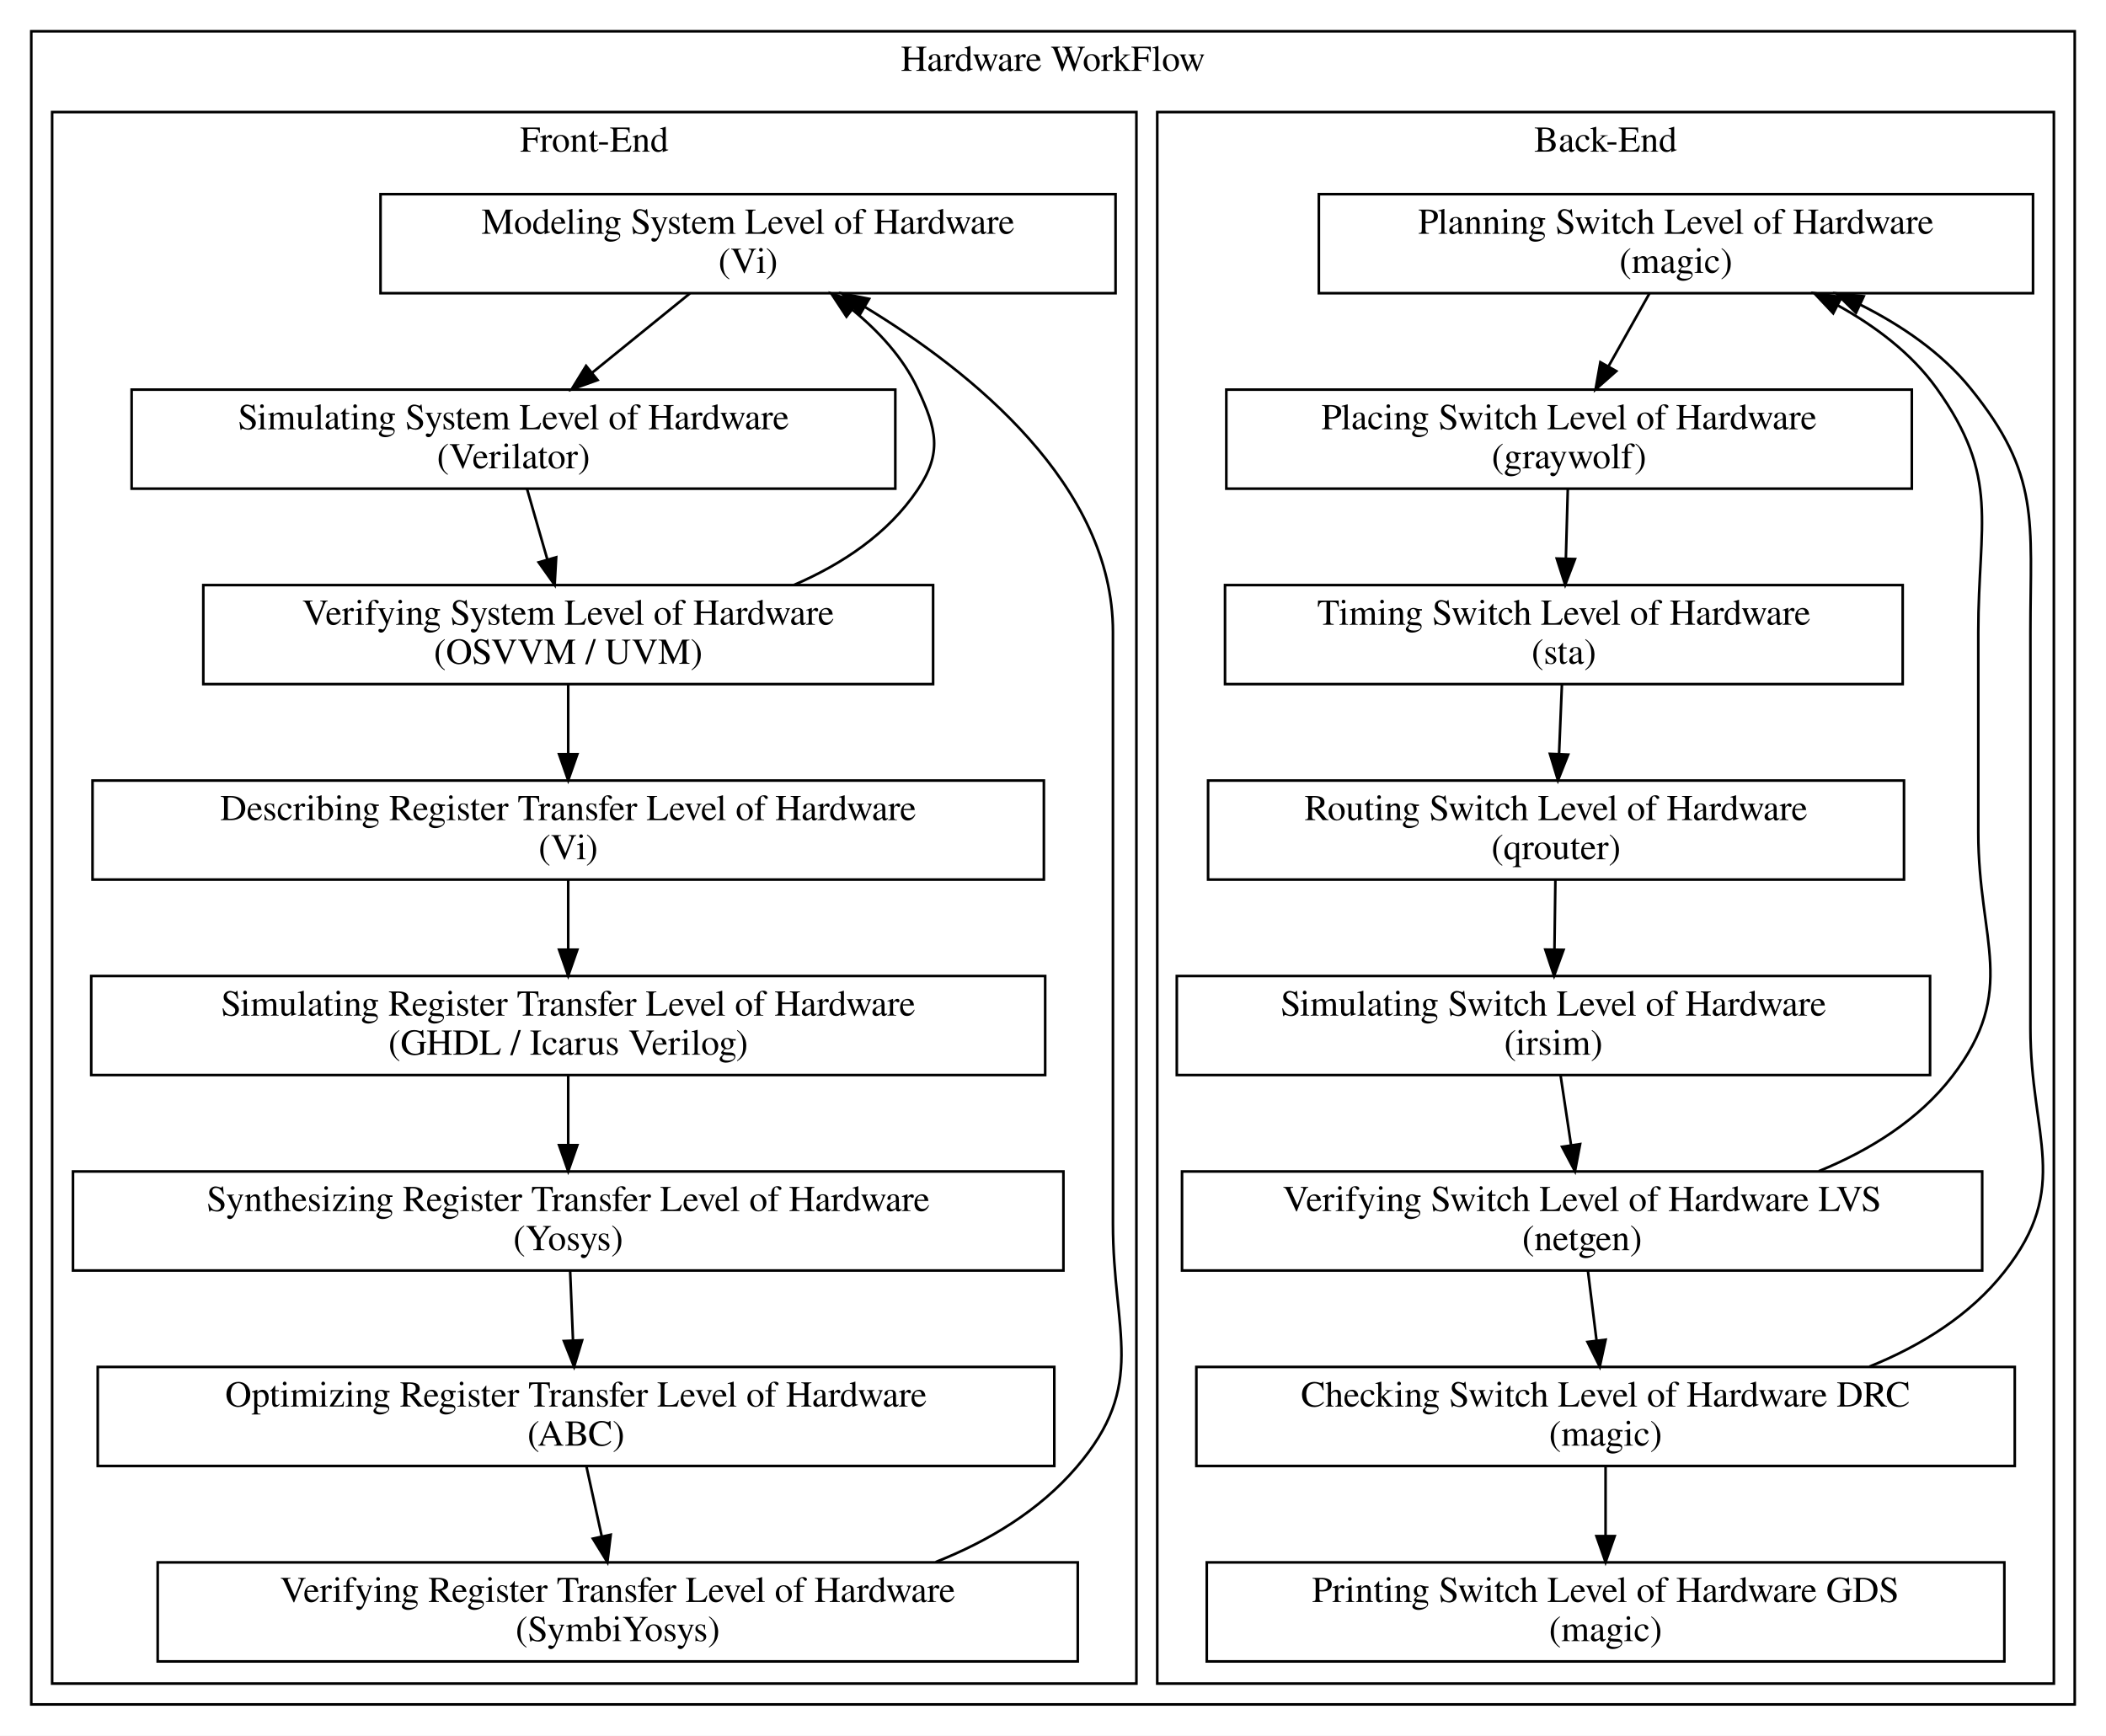
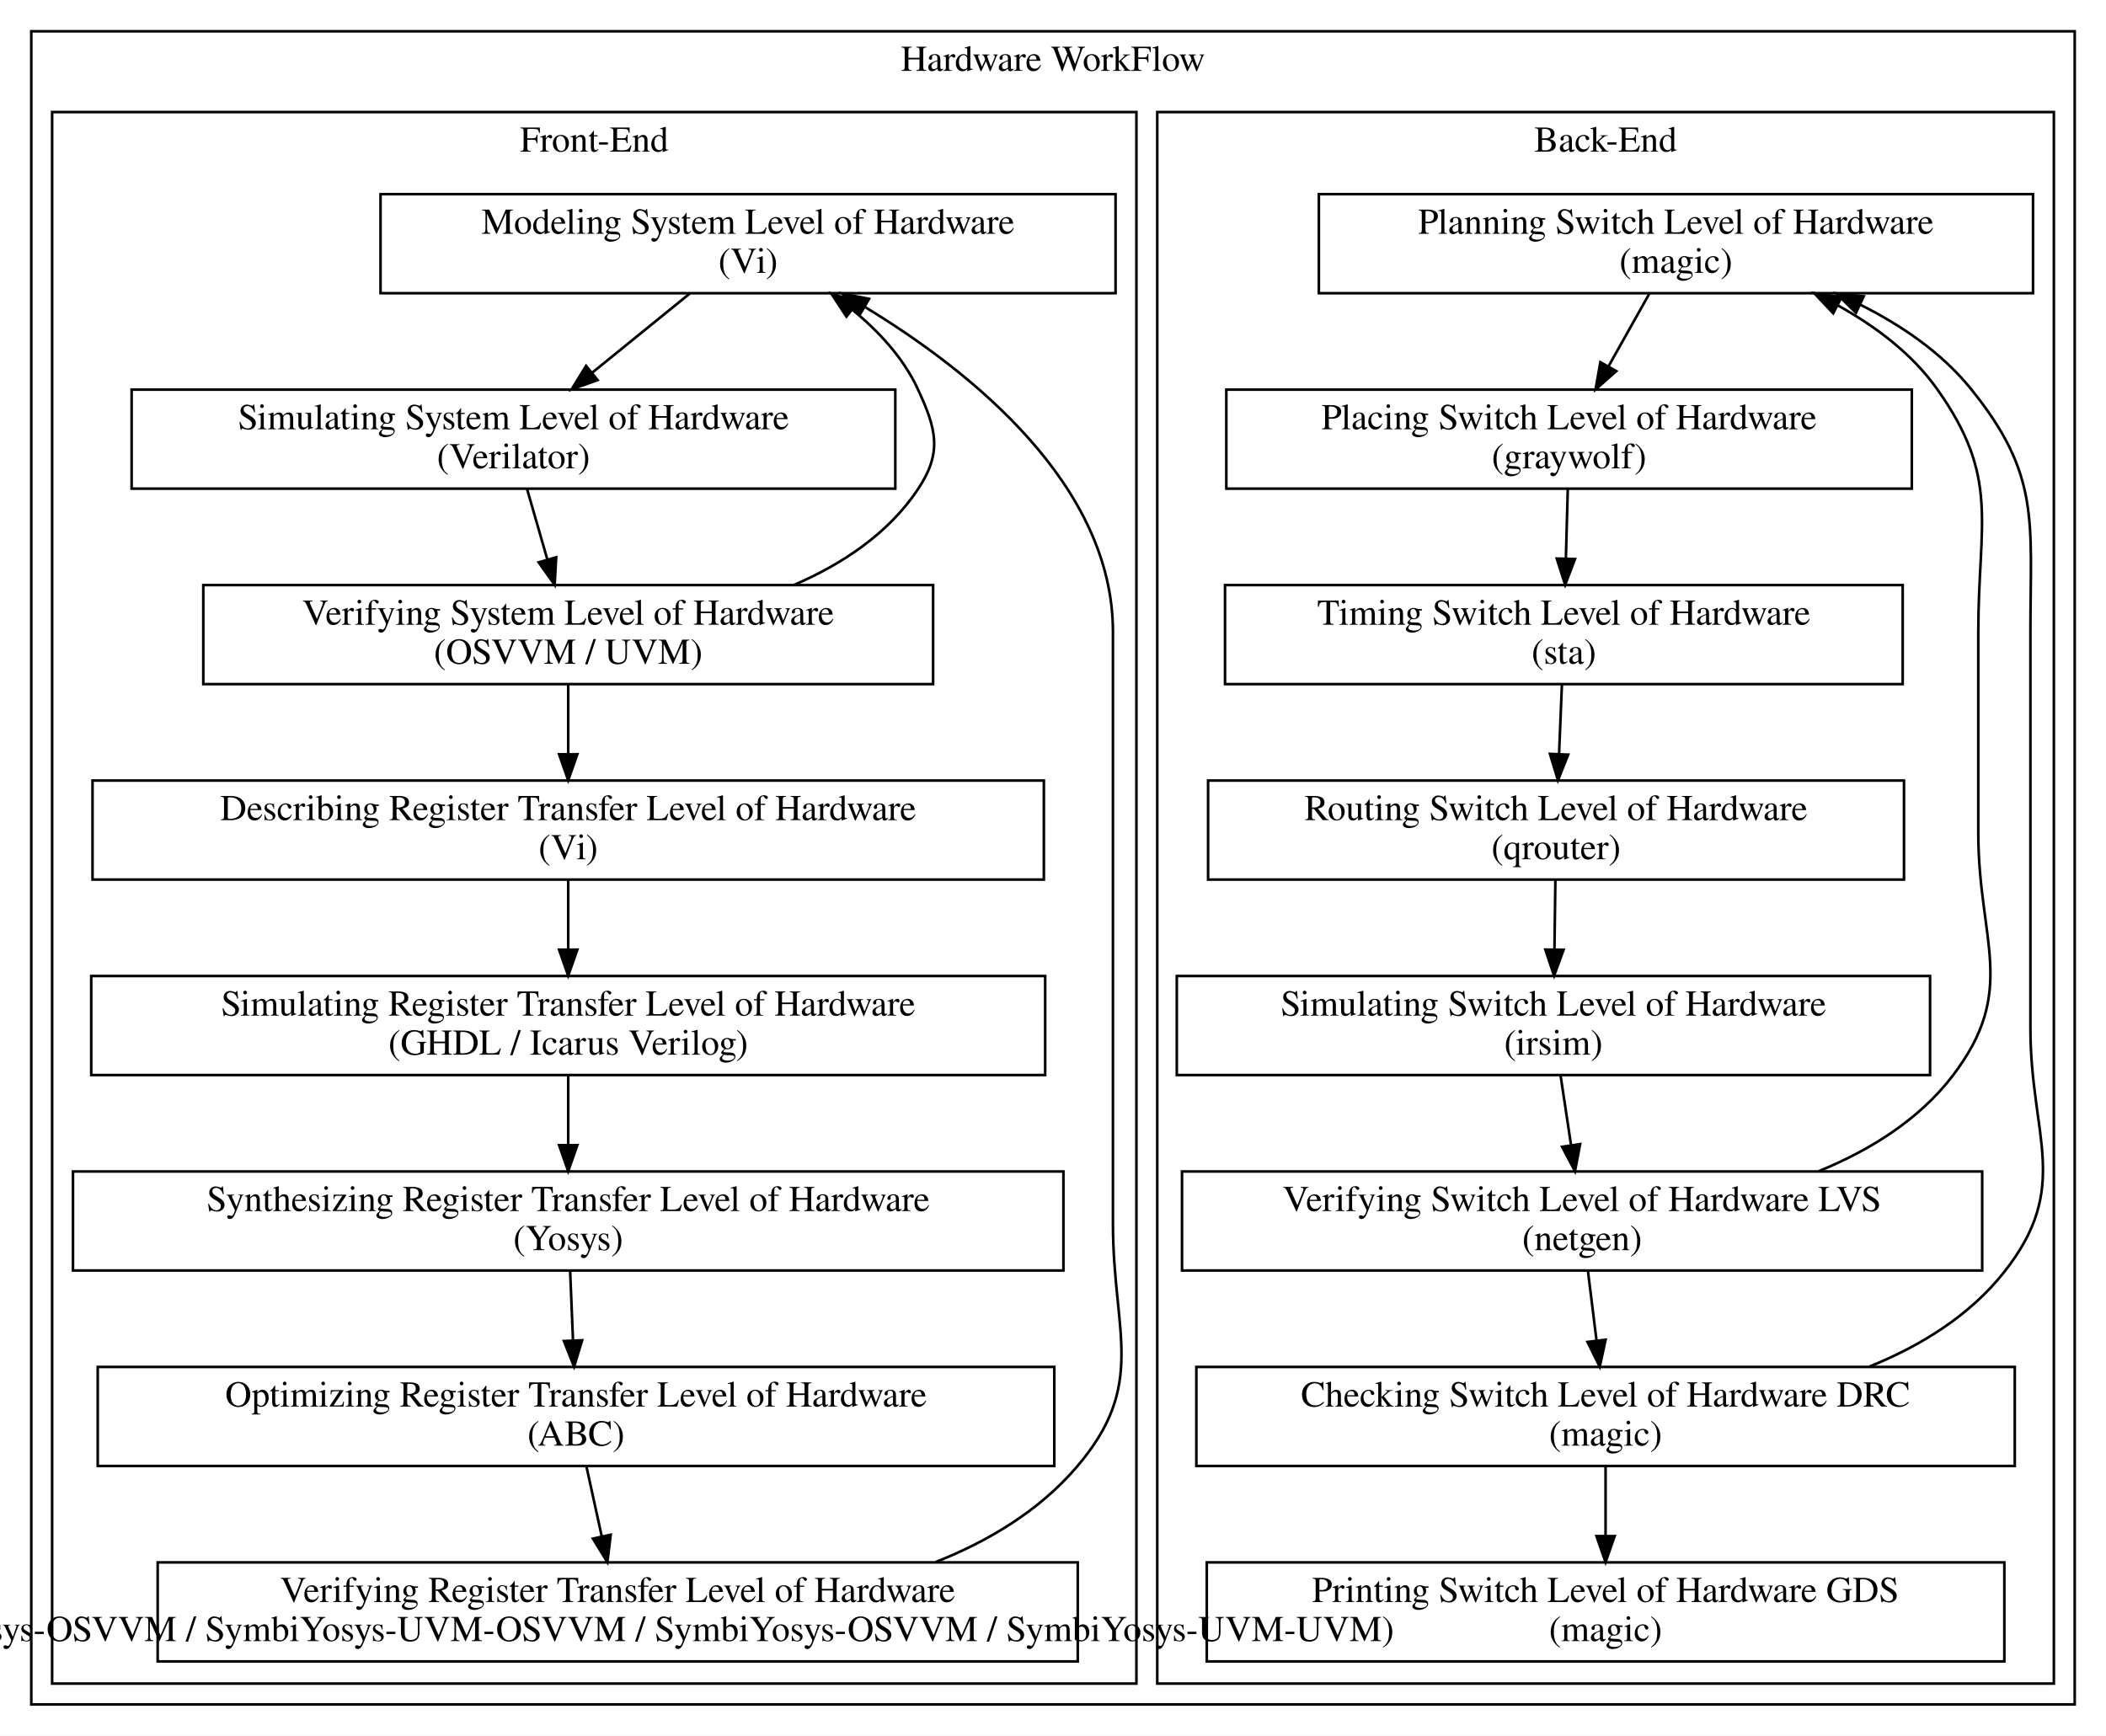
<svg xmlns="http://www.w3.org/2000/svg" width="808pt" height="666pt" viewBox="0.00 0.00 808.00 666.00">
  <g id="graph0" class="graph" transform="scale(1 1) rotate(0) translate(4 662)">
    <polygon fill="white" stroke="transparent" points="-4,4 -4,-662 804,-662 804,4 -4,4" />
    <g id="clust1" class="cluster">
      <polygon fill="none" stroke="black" points="8,-8 8,-650 792,-650 792,-8 8,-8" />
      <text text-anchor="middle" x="400" y="-634.8" font-family="Times,serif" font-size="14.00">Hardware WorkFlow</text>
    </g>
    <g id="clust2" class="cluster">
      <polygon fill="none" stroke="black" points="440,-16 440,-619 784,-619 784,-16 440,-16" />
      <text text-anchor="middle" x="612" y="-603.8" font-family="Times,serif" font-size="14.00">Back-End</text>
    </g>
    <g id="clust3" class="cluster">
      <polygon fill="none" stroke="black" points="16,-16 16,-619 432,-619 432,-16 16,-16" />
      <text text-anchor="middle" x="224" y="-603.8" font-family="Times,serif" font-size="14.00">Front-End</text>
    </g>
    <g id="node1" class="node">
      <polygon fill="none" stroke="black" points="502,-549.5 502,-587.5 776,-587.5 776,-549.5 502,-549.5" />
      <text text-anchor="middle" x="639" y="-572.3" font-family="Times,serif" font-size="14.00">Planning Switch Level of Hardware </text>
      <text text-anchor="middle" x="639" y="-557.3" font-family="Times,serif" font-size="14.00">(magic)</text>
    </g>
    <g id="node2" class="node">
      <polygon fill="none" stroke="black" points="466.5,-474.5 466.5,-512.5 729.5,-512.5 729.5,-474.5 466.5,-474.5" />
      <text text-anchor="middle" x="598" y="-497.3" font-family="Times,serif" font-size="14.00">Placing Switch Level of Hardware </text>
      <text text-anchor="middle" x="598" y="-482.3" font-family="Times,serif" font-size="14.00">(graywolf)</text>
    </g>
    <g id="edge1" class="edge">
      <path fill="none" stroke="black" d="M628.87,-549.46C624.13,-541.03 618.4,-530.83 613.17,-521.51" />
      <polygon fill="black" stroke="black" points="616.11,-519.6 608.16,-512.59 610.01,-523.02 616.11,-519.6" />
    </g>
    <g id="node3" class="node">
      <polygon fill="none" stroke="black" points="466,-399.5 466,-437.5 726,-437.5 726,-399.5 466,-399.5" />
      <text text-anchor="middle" x="596" y="-422.3" font-family="Times,serif" font-size="14.00">Timing Switch Level of Hardware </text>
      <text text-anchor="middle" x="596" y="-407.3" font-family="Times,serif" font-size="14.00">(sta)</text>
    </g>
    <g id="edge2" class="edge">
      <path fill="none" stroke="black" d="M597.51,-474.46C597.28,-466.38 597.02,-456.68 596.77,-447.68" />
      <polygon fill="black" stroke="black" points="600.27,-447.49 596.5,-437.59 593.27,-447.68 600.27,-447.49" />
    </g>
    <g id="node4" class="node">
      <polygon fill="none" stroke="black" points="459.5,-324.5 459.5,-362.5 726.5,-362.5 726.5,-324.5 459.5,-324.5" />
      <text text-anchor="middle" x="593" y="-347.3" font-family="Times,serif" font-size="14.00">Routing Switch Level of Hardware </text>
      <text text-anchor="middle" x="593" y="-332.3" font-family="Times,serif" font-size="14.00">(qrouter)</text>
    </g>
    <g id="edge3" class="edge">
      <path fill="none" stroke="black" d="M595.26,-399.46C594.93,-391.38 594.53,-381.68 594.16,-372.68" />
      <polygon fill="black" stroke="black" points="597.65,-372.44 593.74,-362.59 590.66,-372.73 597.65,-372.44" />
    </g>
    <g id="node5" class="node">
      <polygon fill="none" stroke="black" points="447.5,-249.5 447.5,-287.5 736.5,-287.5 736.5,-249.5 447.5,-249.5" />
      <text text-anchor="middle" x="592" y="-272.3" font-family="Times,serif" font-size="14.00">Simulating Switch Level of Hardware </text>
      <text text-anchor="middle" x="592" y="-257.3" font-family="Times,serif" font-size="14.00">(irsim)</text>
    </g>
    <g id="edge4" class="edge">
      <path fill="none" stroke="black" d="M592.75,-324.46C592.64,-316.38 592.51,-306.68 592.39,-297.68" />
      <polygon fill="black" stroke="black" points="595.88,-297.54 592.25,-287.59 588.89,-297.64 595.88,-297.54" />
    </g>
    <g id="node6" class="node">
      <polygon fill="none" stroke="black" points="449.5,-174.5 449.5,-212.5 756.5,-212.5 756.5,-174.5 449.5,-174.5" />
      <text text-anchor="middle" x="603" y="-197.3" font-family="Times,serif" font-size="14.00">Verifying Switch Level of Hardware LVS </text>
      <text text-anchor="middle" x="603" y="-182.3" font-family="Times,serif" font-size="14.00">(netgen)</text>
    </g>
    <g id="edge5" class="edge">
      <path fill="none" stroke="black" d="M594.72,-249.46C595.94,-241.38 597.4,-231.68 598.75,-222.68" />
      <polygon fill="black" stroke="black" points="602.24,-223 600.27,-212.59 595.32,-221.96 602.24,-223" />
    </g>
    <g id="edge15" class="edge">
      <path fill="none" stroke="black" d="M693.81,-212.61C713.43,-220.65 732.12,-232.25 745,-249 770.47,-282.13 755,-300.71 755,-342.5 755,-419.5 755,-419.5 755,-419.5 755,-461.66 763.52,-478.7 739,-513 729.43,-526.39 715.51,-536.83 701.09,-544.83" />
      <polygon fill="black" stroke="black" points="699.34,-541.79 692.07,-549.5 702.56,-548 699.34,-541.79" />
    </g>
    <g id="node7" class="node">
      <polygon fill="none" stroke="black" points="455,-99.5 455,-137.5 769,-137.5 769,-99.5 455,-99.5" />
      <text text-anchor="middle" x="612" y="-122.3" font-family="Times,serif" font-size="14.00">Checking Switch Level of Hardware DRC </text>
      <text text-anchor="middle" x="612" y="-107.3" font-family="Times,serif" font-size="14.00">(magic)</text>
    </g>
    <g id="edge6" class="edge">
      <path fill="none" stroke="black" d="M605.22,-174.46C606.22,-166.38 607.42,-156.68 608.53,-147.68" />
      <polygon fill="black" stroke="black" points="612.02,-147.94 609.77,-137.59 605.07,-147.09 612.02,-147.94" />
    </g>
    <g id="edge16" class="edge">
      <path fill="none" stroke="black" d="M713.27,-137.64C733.11,-145.68 751.82,-157.28 765,-174 790.87,-206.82 775,-225.71 775,-267.5 775,-419.5 775,-419.5 775,-419.5 775,-462.29 778.95,-479.76 752,-513 740.93,-526.65 725.62,-537.11 709.84,-545.03" />
      <polygon fill="black" stroke="black" points="708.08,-541.99 700.52,-549.41 711.06,-548.32 708.08,-541.99" />
    </g>
    <g id="node8" class="node">
      <polygon fill="none" stroke="black" points="459,-24.5 459,-62.5 765,-62.5 765,-24.5 459,-24.5" />
      <text text-anchor="middle" x="612" y="-47.3" font-family="Times,serif" font-size="14.00">Printing Switch Level of Hardware GDS </text>
      <text text-anchor="middle" x="612" y="-32.3" font-family="Times,serif" font-size="14.00">(magic)</text>
    </g>
    <g id="edge7" class="edge">
      <path fill="none" stroke="black" d="M612,-99.46C612,-91.38 612,-81.68 612,-72.68" />
      <polygon fill="black" stroke="black" points="615.5,-72.59 612,-62.59 608.5,-72.59 615.5,-72.59" />
    </g>
    <g id="node9" class="node">
      <polygon fill="none" stroke="black" points="142,-549.5 142,-587.5 424,-587.5 424,-549.5 142,-549.5" />
      <text text-anchor="middle" x="283" y="-572.3" font-family="Times,serif" font-size="14.00">Modeling System Level of Hardware </text>
      <text text-anchor="middle" x="283" y="-557.3" font-family="Times,serif" font-size="14.00">(Vi)</text>
    </g>
    <g id="node10" class="node">
      <polygon fill="none" stroke="black" points="46.5,-474.5 46.5,-512.5 339.5,-512.5 339.5,-474.5 46.5,-474.5" />
      <text text-anchor="middle" x="193" y="-497.3" font-family="Times,serif" font-size="14.00">Simulating System Level of Hardware </text>
      <text text-anchor="middle" x="193" y="-482.3" font-family="Times,serif" font-size="14.00">(Verilator)</text>
    </g>
    <g id="edge8" class="edge">
      <path fill="none" stroke="black" d="M260.75,-549.46C249.39,-540.24 235.41,-528.9 223.1,-518.92" />
      <polygon fill="black" stroke="black" points="225.27,-516.17 215.3,-512.59 220.86,-521.61 225.27,-516.17" />
    </g>
    <g id="node11" class="node">
      <polygon fill="none" stroke="black" points="74,-399.5 74,-437.5 354,-437.5 354,-399.5 74,-399.5" />
      <text text-anchor="middle" x="214" y="-422.3" font-family="Times,serif" font-size="14.00">Verifying System Level of Hardware </text>
      <text text-anchor="middle" x="214" y="-407.3" font-family="Times,serif" font-size="14.00">(OSVVM / UVM)</text>
    </g>
    <g id="edge9" class="edge">
      <path fill="none" stroke="black" d="M198.19,-474.46C200.54,-466.3 203.37,-456.47 205.98,-447.39" />
      <polygon fill="black" stroke="black" points="209.39,-448.17 208.8,-437.59 202.67,-446.23 209.39,-448.17" />
    </g>
    <g id="edge17" class="edge">
      <path fill="none" stroke="black" d="M300.67,-437.57C319.28,-445.61 336.71,-457.23 348,-474 357.68,-488.38 355.33,-497.29 348,-513 342.5,-524.79 333.05,-534.94 323.03,-543.17" />
      <polygon fill="black" stroke="black" points="320.76,-540.5 314.94,-549.36 325.01,-546.06 320.76,-540.5" />
    </g>
    <g id="node12" class="node">
      <polygon fill="none" stroke="black" points="31.5,-324.5 31.5,-362.5 396.5,-362.5 396.5,-324.5 31.5,-324.5" />
      <text text-anchor="middle" x="214" y="-347.3" font-family="Times,serif" font-size="14.00">Describing Register Transfer Level of Hardware </text>
      <text text-anchor="middle" x="214" y="-332.3" font-family="Times,serif" font-size="14.00">(Vi)</text>
    </g>
    <g id="edge10" class="edge">
      <path fill="none" stroke="black" d="M214,-399.46C214,-391.38 214,-381.68 214,-372.68" />
      <polygon fill="black" stroke="black" points="217.5,-372.59 214,-362.59 210.5,-372.59 217.5,-372.59" />
    </g>
    <g id="node13" class="node">
      <polygon fill="none" stroke="black" points="31,-249.5 31,-287.5 397,-287.5 397,-249.5 31,-249.5" />
      <text text-anchor="middle" x="214" y="-272.3" font-family="Times,serif" font-size="14.00">Simulating Register Transfer Level of Hardware </text>
      <text text-anchor="middle" x="214" y="-257.3" font-family="Times,serif" font-size="14.00">(GHDL / Icarus Verilog)</text>
    </g>
    <g id="edge11" class="edge">
      <path fill="none" stroke="black" d="M214,-324.46C214,-316.38 214,-306.68 214,-297.68" />
      <polygon fill="black" stroke="black" points="217.5,-297.59 214,-287.59 210.5,-297.59 217.5,-297.59" />
    </g>
    <g id="node14" class="node">
      <polygon fill="none" stroke="black" points="24,-174.5 24,-212.5 404,-212.5 404,-174.5 24,-174.5" />
      <text text-anchor="middle" x="214" y="-197.3" font-family="Times,serif" font-size="14.00">Synthesizing Register Transfer Level of Hardware </text>
      <text text-anchor="middle" x="214" y="-182.3" font-family="Times,serif" font-size="14.00">(Yosys)</text>
    </g>
    <g id="edge12" class="edge">
      <path fill="none" stroke="black" d="M214,-249.46C214,-241.38 214,-231.68 214,-222.68" />
      <polygon fill="black" stroke="black" points="217.5,-222.59 214,-212.59 210.5,-222.59 217.5,-222.59" />
    </g>
    <g id="node15" class="node">
      <polygon fill="none" stroke="black" points="33.5,-99.5 33.5,-137.5 400.5,-137.5 400.5,-99.5 33.5,-99.5" />
      <text text-anchor="middle" x="217" y="-122.3" font-family="Times,serif" font-size="14.00">Optimizing Register Transfer Level of Hardware </text>
      <text text-anchor="middle" x="217" y="-107.3" font-family="Times,serif" font-size="14.00">(ABC)</text>
    </g>
    <g id="edge13" class="edge">
      <path fill="none" stroke="black" d="M214.74,-174.46C215.07,-166.38 215.47,-156.68 215.84,-147.68" />
      <polygon fill="black" stroke="black" points="219.34,-147.73 216.26,-137.59 212.35,-147.44 219.34,-147.73" />
    </g>
    <g id="node16" class="node">
      <polygon fill="none" stroke="black" points="56.5,-24.5 56.5,-62.5 409.5,-62.5 409.5,-24.5 56.5,-24.5" />
      <text text-anchor="middle" x="233" y="-47.3" font-family="Times,serif" font-size="14.00">Verifying Register Transfer Level of Hardware </text>
-       <text text-anchor="middle" x="233" y="-32.3" font-family="Times,serif" font-size="14.00">(SymbiYosys)</text>
+       <text text-anchor="middle" x="233" y="-32.3" font-family="Times,serif" font-size="14.00">(SymbiYosys-OSVVM / SymbiYosys-UVM-OSVVM / SymbiYosys-OSVVM / SymbiYosys-UVM-UVM)</text>
    </g>
    <g id="edge14" class="edge">
      <path fill="none" stroke="black" d="M220.96,-99.46C222.74,-91.3 224.9,-81.47 226.89,-72.39" />
      <polygon fill="black" stroke="black" points="230.31,-73.11 229.03,-62.59 223.48,-71.61 230.31,-73.11" />
    </g>
    <g id="edge18" class="edge">
      <path fill="none" stroke="black" d="M354.97,-62.63C375.49,-70.75 394.72,-82.38 409,-99 436.38,-130.88 423,-150.48 423,-192.5 423,-419.5 423,-419.5 423,-419.5 423,-475.85 368.78,-519.38 327.83,-544.22" />
      <polygon fill="black" stroke="black" points="325.9,-541.3 319.05,-549.39 329.45,-547.33 325.9,-541.3" />
    </g>
  </g>
</svg>
